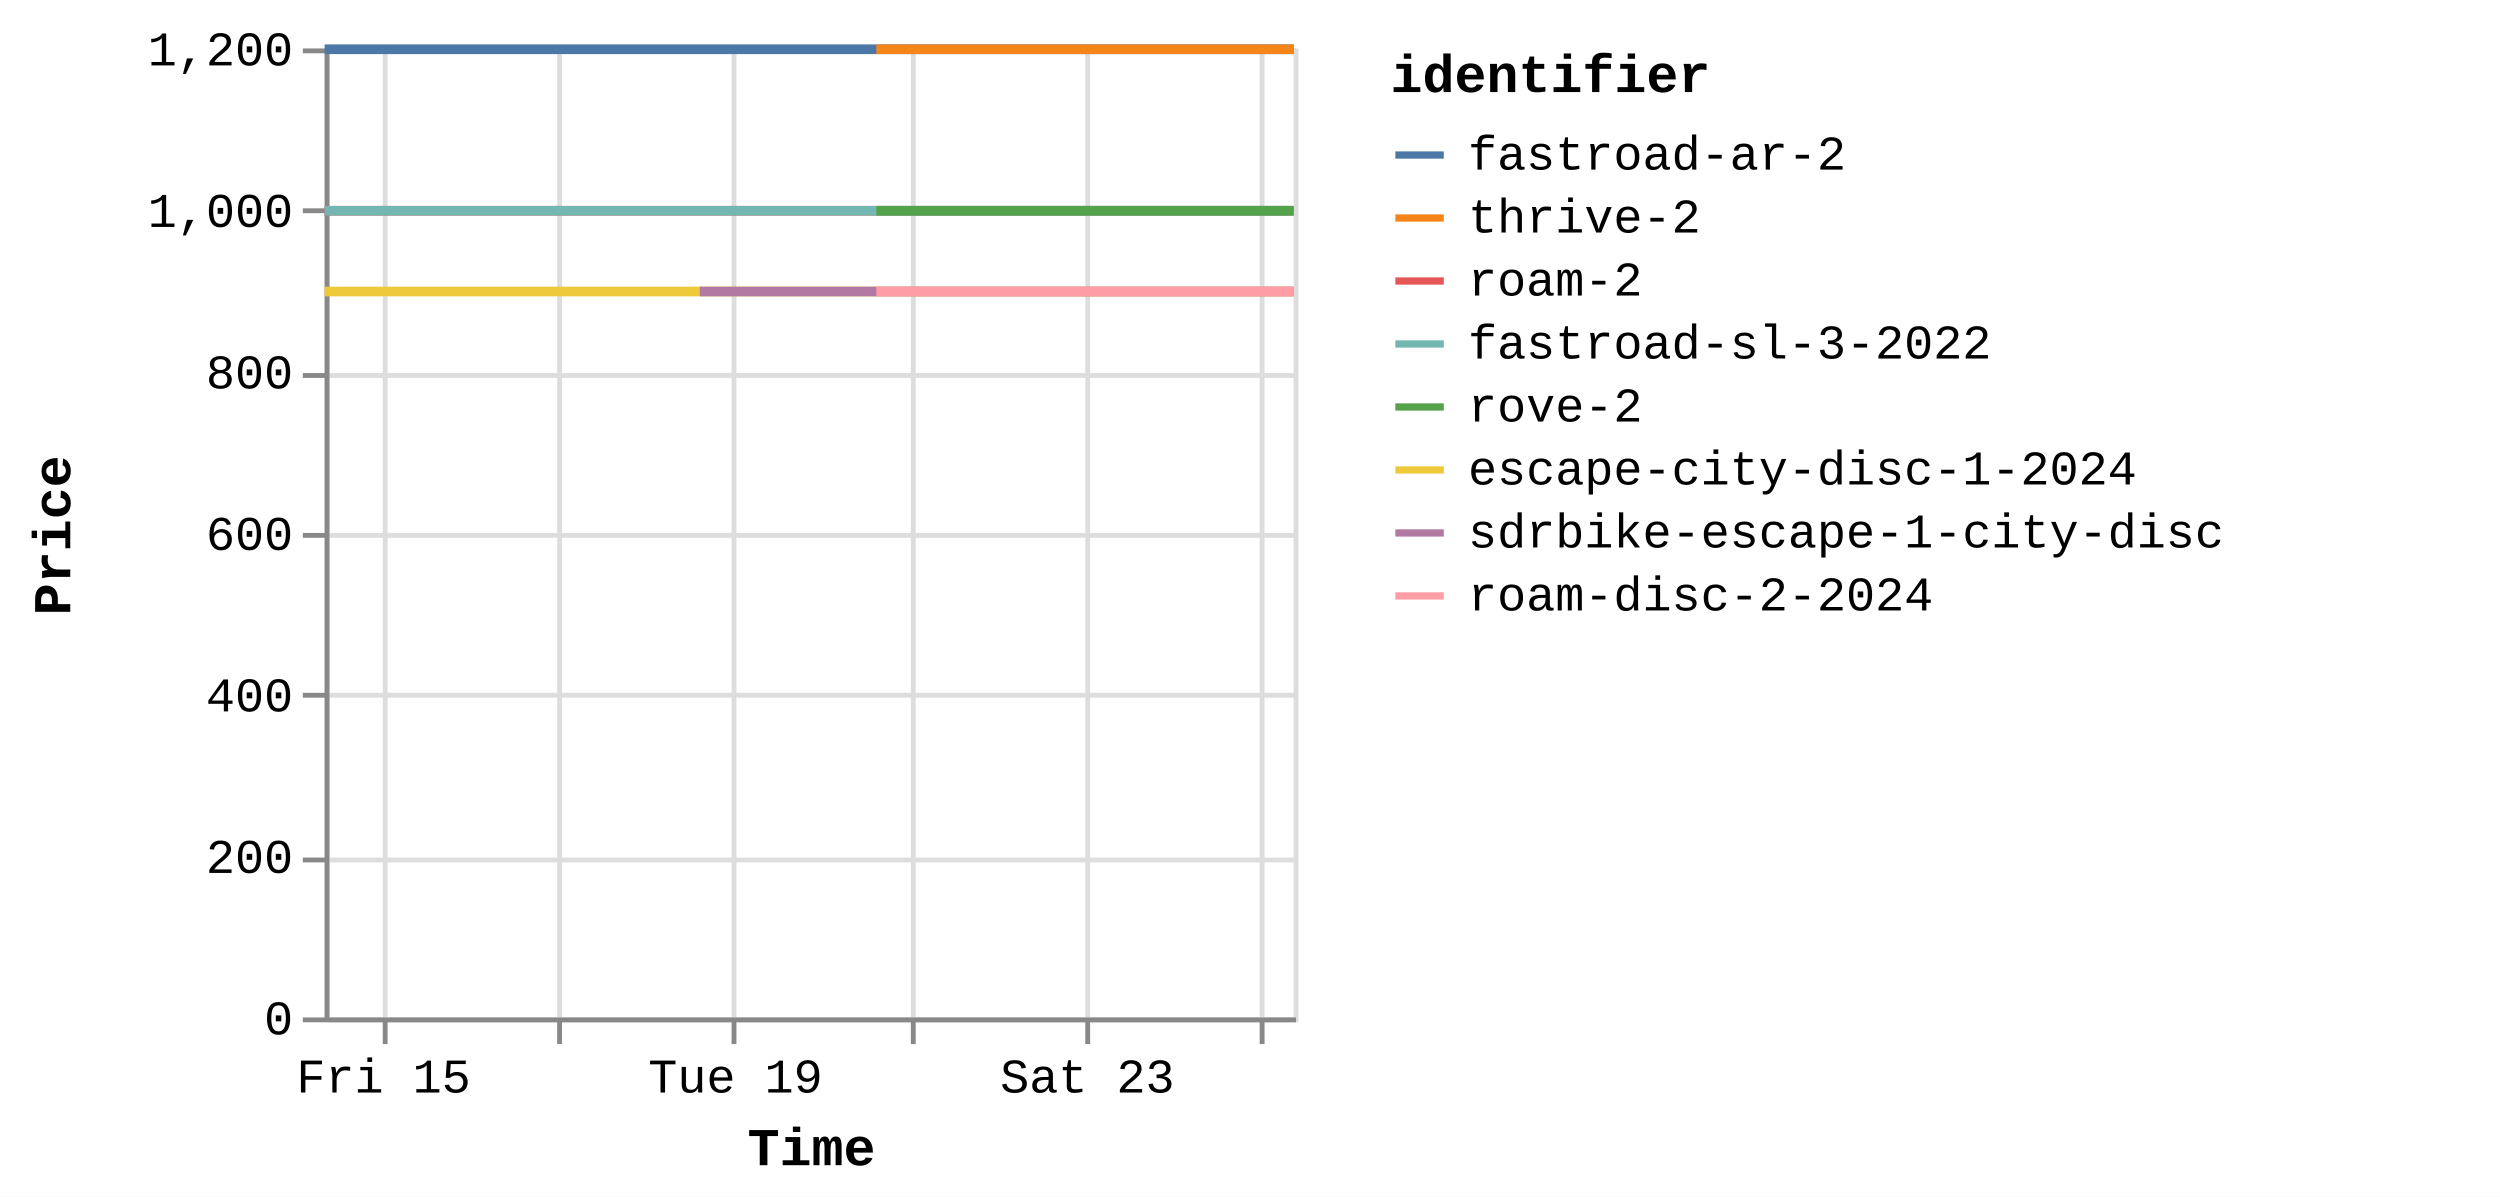
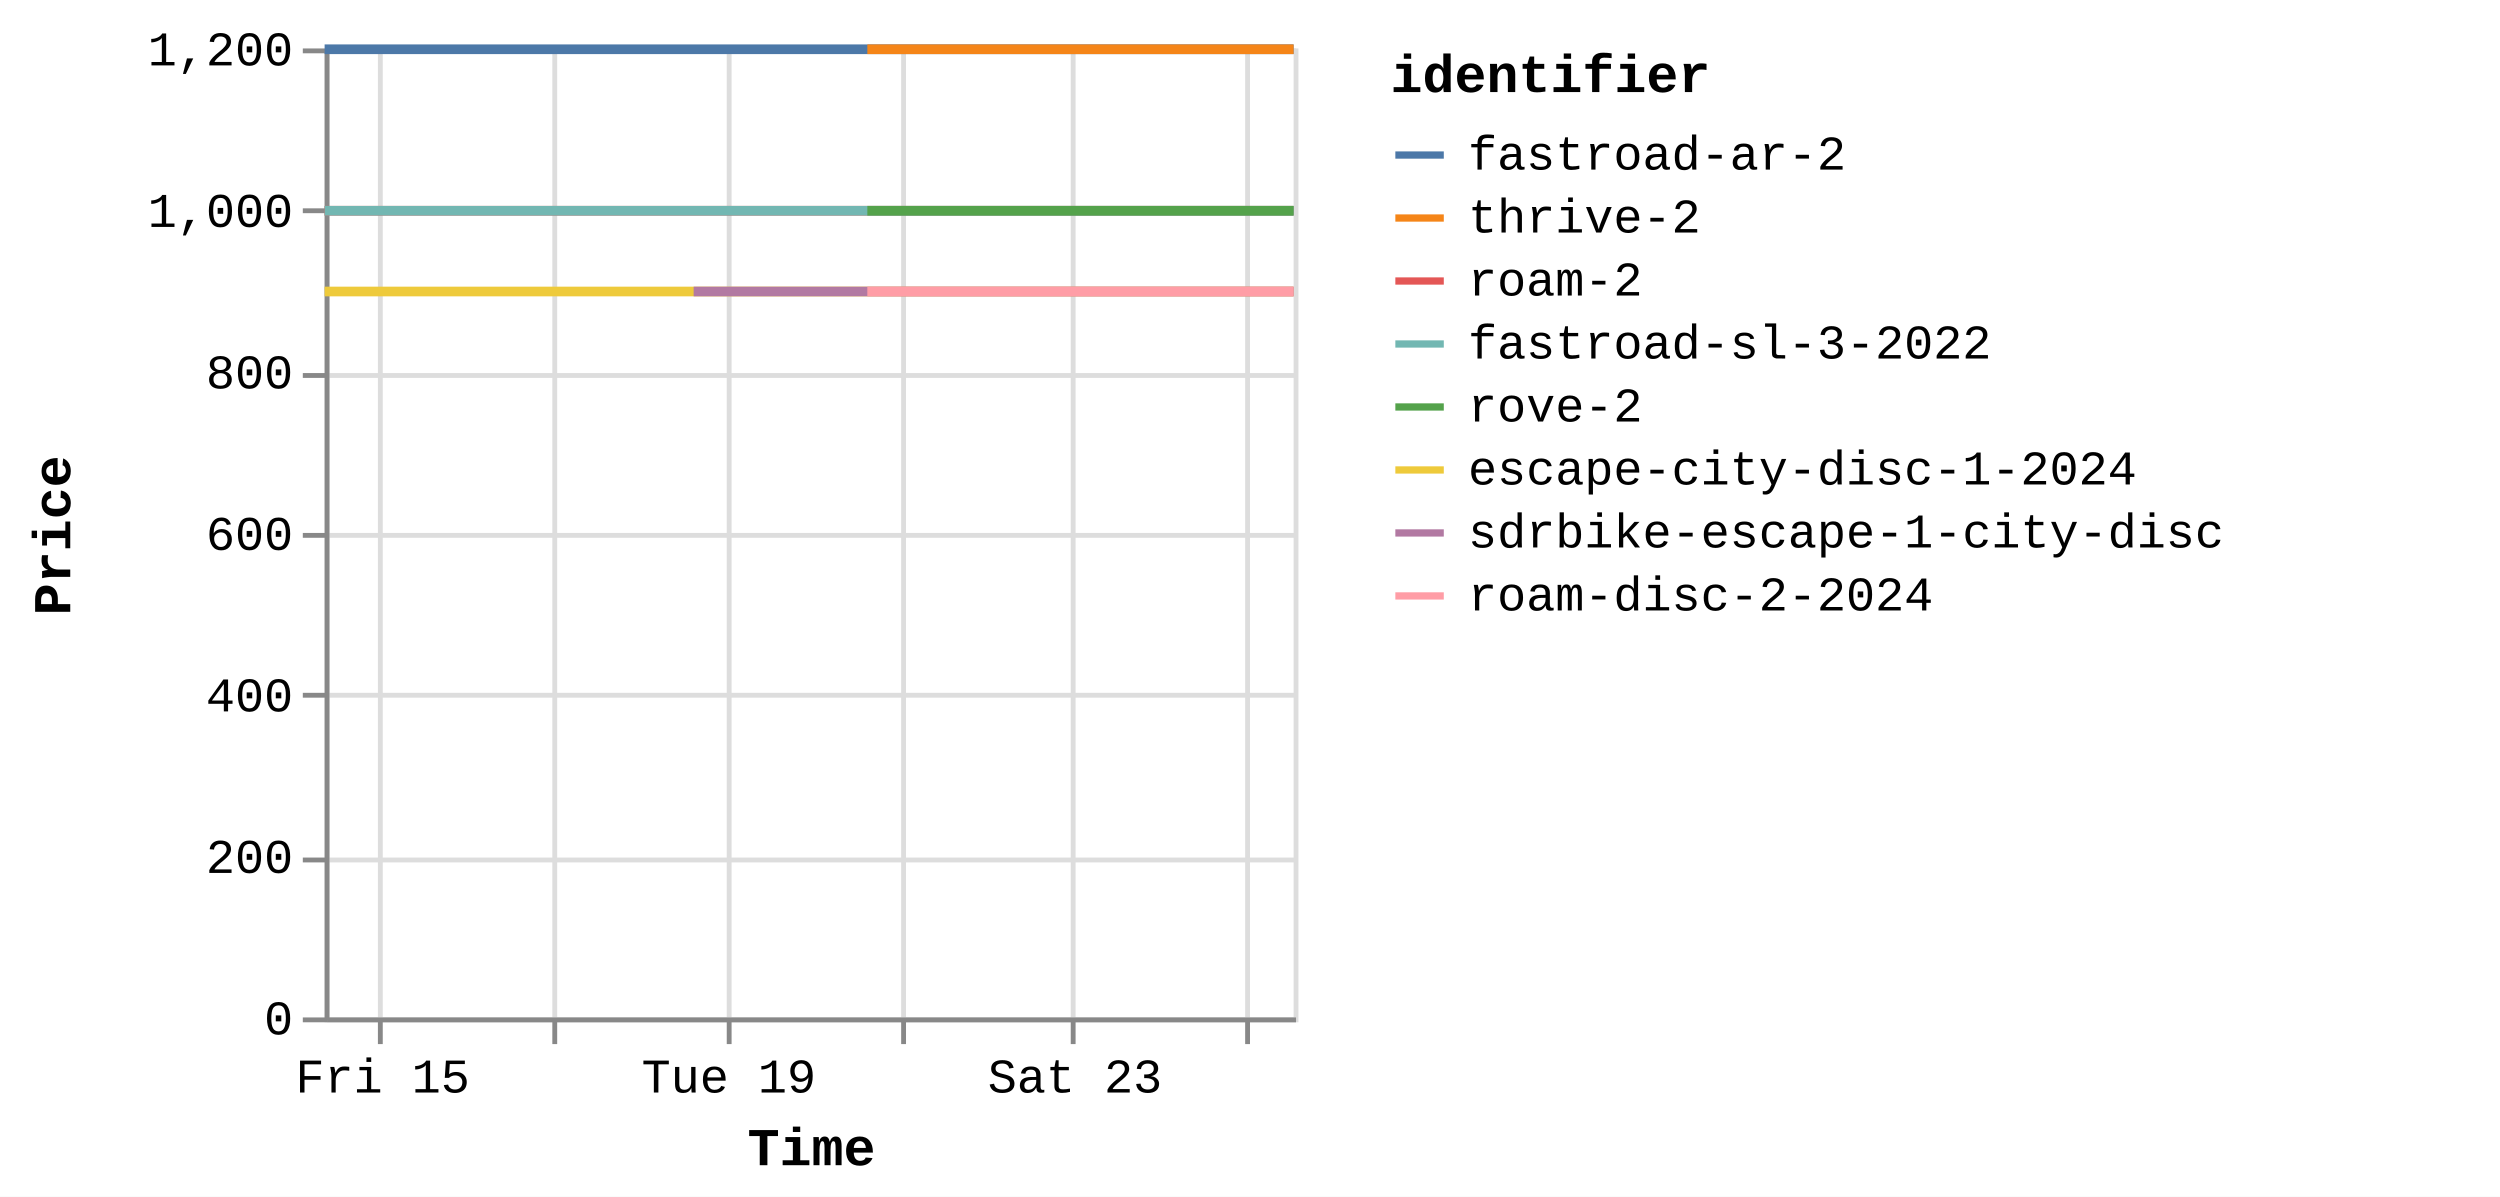
<svg xmlns="http://www.w3.org/2000/svg" version="1.1" class="marks" width="516" height="247" viewBox="0 0 516 247">
  <rect width="516" height="247" fill="white" />
  <g fill="none" stroke-miterlimit="10" transform="translate(67,10)">
    <g class="mark-group role-frame root" role="graphics-object" aria-roledescription="group mark container">
      <g transform="translate(0,0)">
        <path class="background" aria-hidden="true" d="M0.5,0.5h200v200h-200Z" stroke="#ddd" />
        <g>
          <g class="mark-group role-axis" aria-hidden="true">
            <g transform="translate(0.5,200.5)">
              <path class="background" aria-hidden="true" d="M0,0h0v0h0Z" pointer-events="none" />
              <g>
                <g class="mark-rule role-axis-grid" pointer-events="none">
-                   <line transform="translate(12,-200)" x2="0" y2="200" stroke="#ddd" stroke-width="1" opacity="1" />
-                   <line transform="translate(48,-200)" x2="0" y2="200" stroke="#ddd" stroke-width="1" opacity="1" />
-                   <line transform="translate(84,-200)" x2="0" y2="200" stroke="#ddd" stroke-width="1" opacity="1" />
-                   <line transform="translate(121,-200)" x2="0" y2="200" stroke="#ddd" stroke-width="1" opacity="1" />
-                   <line transform="translate(157,-200)" x2="0" y2="200" stroke="#ddd" stroke-width="1" opacity="1" />
-                   <line transform="translate(193,-200)" x2="0" y2="200" stroke="#ddd" stroke-width="1" opacity="1" />
+                   <line transform="translate(11,-200)" x2="0" y2="200" stroke="#ddd" stroke-width="1" opacity="1" />
+                   <line transform="translate(47,-200)" x2="0" y2="200" stroke="#ddd" stroke-width="1" opacity="1" />
+                   <line transform="translate(83,-200)" x2="0" y2="200" stroke="#ddd" stroke-width="1" opacity="1" />
+                   <line transform="translate(119,-200)" x2="0" y2="200" stroke="#ddd" stroke-width="1" opacity="1" />
+                   <line transform="translate(154,-200)" x2="0" y2="200" stroke="#ddd" stroke-width="1" opacity="1" />
+                   <line transform="translate(190,-200)" x2="0" y2="200" stroke="#ddd" stroke-width="1" opacity="1" />
                </g>
              </g>
              <path class="foreground" aria-hidden="true" d="" pointer-events="none" display="none" />
            </g>
          </g>
          <g class="mark-group role-axis" aria-hidden="true">
            <g transform="translate(0.5,0.5)">
              <path class="background" aria-hidden="true" d="M0,0h0v0h0Z" pointer-events="none" />
              <g>
                <g class="mark-rule role-axis-grid" pointer-events="none">
                  <line transform="translate(0,200)" x2="200" y2="0" stroke="#ddd" stroke-width="1" opacity="1" />
                  <line transform="translate(0,167)" x2="200" y2="0" stroke="#ddd" stroke-width="1" opacity="1" />
                  <line transform="translate(0,133)" x2="200" y2="0" stroke="#ddd" stroke-width="1" opacity="1" />
                  <line transform="translate(0,100)" x2="200" y2="0" stroke="#ddd" stroke-width="1" opacity="1" />
                  <line transform="translate(0,67)" x2="200" y2="0" stroke="#ddd" stroke-width="1" opacity="1" />
                  <line transform="translate(0,33)" x2="200" y2="0" stroke="#ddd" stroke-width="1" opacity="1" />
                  <line transform="translate(0,0)" x2="200" y2="0" stroke="#ddd" stroke-width="1" opacity="1" />
                </g>
              </g>
              <path class="foreground" aria-hidden="true" d="" pointer-events="none" display="none" />
            </g>
          </g>
-           <g class="mark-group role-axis" role="graphics-symbol" aria-roledescription="axis" aria-label="X-axis titled 'Time' for a time scale with values from Thursday, 14 August 2025, 8:34:48 AM to Monday, 25 August 2025, 8:55:04 AM">
+           <g class="mark-group role-axis" role="graphics-symbol" aria-roledescription="axis" aria-label="X-axis titled 'Time' for a time scale with values from Thursday, 14 August 2025, 8:34:48 AM to Monday, 25 August 2025, 1:17:48 PM">
            <g transform="translate(0.5,200.5)">
              <path class="background" aria-hidden="true" d="M0,0h0v0h0Z" pointer-events="none" />
              <g>
                <g class="mark-rule role-axis-tick" pointer-events="none">
-                   <line transform="translate(12,0)" x2="0" y2="5" stroke="#888" stroke-width="1" opacity="1" />
-                   <line transform="translate(48,0)" x2="0" y2="5" stroke="#888" stroke-width="1" opacity="1" />
-                   <line transform="translate(84,0)" x2="0" y2="5" stroke="#888" stroke-width="1" opacity="1" />
-                   <line transform="translate(121,0)" x2="0" y2="5" stroke="#888" stroke-width="1" opacity="1" />
-                   <line transform="translate(157,0)" x2="0" y2="5" stroke="#888" stroke-width="1" opacity="1" />
-                   <line transform="translate(193,0)" x2="0" y2="5" stroke="#888" stroke-width="1" opacity="1" />
+                   <line transform="translate(11,0)" x2="0" y2="5" stroke="#888" stroke-width="1" opacity="1" />
+                   <line transform="translate(47,0)" x2="0" y2="5" stroke="#888" stroke-width="1" opacity="1" />
+                   <line transform="translate(83,0)" x2="0" y2="5" stroke="#888" stroke-width="1" opacity="1" />
+                   <line transform="translate(119,0)" x2="0" y2="5" stroke="#888" stroke-width="1" opacity="1" />
+                   <line transform="translate(154,0)" x2="0" y2="5" stroke="#888" stroke-width="1" opacity="1" />
+                   <line transform="translate(190,0)" x2="0" y2="5" stroke="#888" stroke-width="1" opacity="1" />
                </g>
                <g class="mark-text role-axis-label" pointer-events="none">
-                   <text text-anchor="middle" transform="translate(11.66674,15)" font-family="Liberation Mono" font-size="10px" fill="#000" opacity="1">Fri 15</text>
-                   <text text-anchor="middle" transform="translate(47.98391,15)" font-family="Liberation Mono" font-size="10px" fill="#000" opacity="0">Aug 17</text>
-                   <text text-anchor="middle" transform="translate(84.30109,15)" font-family="Liberation Mono" font-size="10px" fill="#000" opacity="1">Tue 19</text>
-                   <text text-anchor="middle" transform="translate(120.6183,15)" font-family="Liberation Mono" font-size="10px" fill="#000" opacity="0">Thu 21</text>
-                   <text text-anchor="middle" transform="translate(156.9355,15)" font-family="Liberation Mono" font-size="10px" fill="#000" opacity="1">Sat 23</text>
-                   <text text-anchor="middle" transform="translate(193.2526,15)" font-family="Liberation Mono" font-size="10px" fill="#000" opacity="0">Mon 25</text>
+                   <text text-anchor="middle" transform="translate(11.47662,15)" font-family="Liberation Mono" font-size="10px" fill="#000" opacity="1">Fri 15</text>
+                   <text text-anchor="middle" transform="translate(47.202,15)" font-family="Liberation Mono" font-size="10px" fill="#000" opacity="0">Aug 17</text>
+                   <text text-anchor="middle" transform="translate(82.92737,15)" font-family="Liberation Mono" font-size="10px" fill="#000" opacity="1">Tue 19</text>
+                   <text text-anchor="middle" transform="translate(118.6527,15)" font-family="Liberation Mono" font-size="10px" fill="#000" opacity="0">Thu 21</text>
+                   <text text-anchor="middle" transform="translate(154.3781,15)" font-family="Liberation Mono" font-size="10px" fill="#000" opacity="1">Sat 23</text>
+                   <text text-anchor="middle" transform="translate(190.1035,15)" font-family="Liberation Mono" font-size="10px" fill="#000" opacity="0">Mon 25</text>
                </g>
                <g class="mark-rule role-axis-domain" pointer-events="none">
                  <line transform="translate(0,0)" x2="200" y2="0" stroke="#888" stroke-width="1" opacity="1" />
                </g>
                <g class="mark-text role-axis-title" pointer-events="none">
                  <text text-anchor="middle" transform="translate(100,30)" font-family="Liberation Mono" font-size="11px" font-weight="bold" fill="#000" opacity="1">Time</text>
                </g>
              </g>
              <path class="foreground" aria-hidden="true" d="" pointer-events="none" display="none" />
            </g>
          </g>
          <g class="mark-group role-axis" role="graphics-symbol" aria-roledescription="axis" aria-label="Y-axis titled 'Price' for a linear scale with values from 0 to 1,200">
            <g transform="translate(0.5,0.5)">
              <path class="background" aria-hidden="true" d="M0,0h0v0h0Z" pointer-events="none" />
              <g>
                <g class="mark-rule role-axis-tick" pointer-events="none">
                  <line transform="translate(0,200)" x2="-5" y2="0" stroke="#888" stroke-width="1" opacity="1" />
                  <line transform="translate(0,167)" x2="-5" y2="0" stroke="#888" stroke-width="1" opacity="1" />
                  <line transform="translate(0,133)" x2="-5" y2="0" stroke="#888" stroke-width="1" opacity="1" />
                  <line transform="translate(0,100)" x2="-5" y2="0" stroke="#888" stroke-width="1" opacity="1" />
                  <line transform="translate(0,67)" x2="-5" y2="0" stroke="#888" stroke-width="1" opacity="1" />
                  <line transform="translate(0,33)" x2="-5" y2="0" stroke="#888" stroke-width="1" opacity="1" />
                  <line transform="translate(0,0)" x2="-5" y2="0" stroke="#888" stroke-width="1" opacity="1" />
                </g>
                <g class="mark-text role-axis-label" pointer-events="none">
                  <text text-anchor="end" transform="translate(-7,203)" font-family="Liberation Mono" font-size="10px" fill="#000" opacity="1">0</text>
                  <text text-anchor="end" transform="translate(-7,169.6667)" font-family="Liberation Mono" font-size="10px" fill="#000" opacity="1">200</text>
                  <text text-anchor="end" transform="translate(-7,136.3333)" font-family="Liberation Mono" font-size="10px" fill="#000" opacity="1">400</text>
                  <text text-anchor="end" transform="translate(-7,103)" font-family="Liberation Mono" font-size="10px" fill="#000" opacity="1">600</text>
                  <text text-anchor="end" transform="translate(-7,69.66667)" font-family="Liberation Mono" font-size="10px" fill="#000" opacity="1">800</text>
                  <text text-anchor="end" transform="translate(-7,36.33333)" font-family="Liberation Mono" font-size="10px" fill="#000" opacity="1">1,000</text>
                  <text text-anchor="end" transform="translate(-7,3)" font-family="Liberation Mono" font-size="10px" fill="#000" opacity="1">1,200</text>
                </g>
                <g class="mark-rule role-axis-domain" pointer-events="none">
                  <line transform="translate(0,200)" x2="0" y2="-200" stroke="#888" stroke-width="1" opacity="1" />
                </g>
                <g class="mark-text role-axis-title" pointer-events="none">
                  <text text-anchor="middle" transform="translate(-51,100) rotate(-90) translate(0,-2)" font-family="Liberation Mono" font-size="11px" font-weight="bold" fill="#000" opacity="1">Price</text>
                </g>
              </g>
              <path class="foreground" aria-hidden="true" d="" pointer-events="none" display="none" />
            </g>
          </g>
          <g class="mark-group role-scope pathgroup" role="graphics-object" aria-roledescription="group mark container">
            <g transform="translate(0,0)">
              <path class="background" aria-hidden="true" d="M0,0h200v200h-200Z" />
              <g>
                <g class="mark-line role-mark marks" role="graphics-object" aria-roledescription="line mark container">
-                   <path aria-label="Time: Aug 14, 2025; Price: 899; identifier: escape-city-disc-1-2024" role="graphics-symbol" aria-roledescription="line mark" d="M0,50.167L0.151,50.167L0.27,50.167L3.618,50.167L6.279,50.167L9.264,50.167L15.388,50.167L18.395,50.167L21.716,50.167L24.44,50.167L27.41,50.167L33.488,50.167L36.531,50.167L39.754,50.167L42.564,50.167L45.541,50.167L51.716,50.167L54.683,50.167L57.922,50.167L60.735,50.167L63.723,50.167L69.926,50.167L72.908,50.167L76.254,50.167L77.428,50.167L78.952,50.167L81.864,50.167L87.947,50.167L91.021,50.167L94.246,50.167L97.063,50.167L100.016,50.167L106.112,50.167L109.156,50.167L112.513,50.167L113.871,50.167L115.215,50.167L118.195,50.167L124.26,50.167L127.328,50.167L130.568,50.167L133.386,50.167L136.345,50.167L142.423,50.167L145.482,50.167L148.719,50.167L151.525,50.167L154.493,50.167L160.568,50.167L163.612,50.167L166.822,50.167L169.636,50.167L172.634,50.167L178.749,50.167L181.758,50.167L184.99,50.167L187.817,50.167L190.798,50.167L196.933,50.167L199.997,50.167" stroke="#eeca3b" stroke-width="2" />
-                 </g>
-               </g>
-               <path class="foreground" aria-hidden="true" d="" display="none" />
-             </g>
-             <g transform="translate(0,0)">
-               <path class="background" aria-hidden="true" d="M0,0h200v200h-200Z" />
-               <g>
-                 <g class="mark-line role-mark marks" role="graphics-object" aria-roledescription="line mark container">
-                   <path aria-label="Time: Aug 14, 2025; Price: 999; identifier: roam-2" role="graphics-symbol" aria-roledescription="line mark" d="M0,33.5L0.151,33.5L0.27,33.5L3.618,33.5L6.279,33.5L9.264,33.5L15.389,33.5L18.396,33.5L21.717,33.5L24.44,33.5L27.411,33.5L33.489,33.5L36.531,33.5L39.755,33.5L42.564,33.5L45.57,33.5L51.717,33.5L54.684,33.5L57.922,33.5L60.735,33.5L63.723,33.5L69.927,33.5L72.909,33.5L76.254,33.5L77.428,33.5L78.953,33.5L81.864,33.5L87.948,33.5L91.021,33.5L94.246,33.5L97.063,33.5L100.016,33.5L106.113,33.5L109.156,33.5L112.513,33.5L113.872,33.5L115.216,33.5L118.196,33.5L124.26,33.5L127.329,33.5L130.569,33.5L133.386,33.5L136.346,33.5L142.424,33.5L145.483,33.5L148.721,33.5L151.526,33.5L154.494,33.5L160.569,33.5L163.613,33.5L166.823,33.5L169.637,33.5L172.635,33.5L178.75,33.5L181.759,33.5L184.991,33.5L187.818,33.5L190.799,33.5L196.934,33.5L199.998,33.5" stroke="#e45756" stroke-width="2" />
-                 </g>
-               </g>
-               <path class="foreground" aria-hidden="true" d="" display="none" />
-             </g>
-             <g transform="translate(0,0)">
-               <path class="background" aria-hidden="true" d="M0,0h200v200h-200Z" />
-               <g>
-                 <g class="mark-line role-mark marks" role="graphics-object" aria-roledescription="line mark container">
-                   <path aria-label="Time: Aug 14, 2025; Price: 999; identifier: fastroad-sl-3-2022" role="graphics-symbol" aria-roledescription="line mark" d="M0.001,33.5L0.152,33.5L0.271,33.5L3.619,33.5L6.28,33.5L9.264,33.5L15.389,33.5L18.396,33.5L21.717,33.5L24.441,33.5L27.411,33.5L33.489,33.5L36.532,33.5L39.755,33.5L42.564,33.5L45.57,33.5L51.717,33.5L54.684,33.5L57.922,33.5L60.736,33.5L63.724,33.5L69.927,33.5L72.909,33.5L76.254,33.5L77.428,33.5L78.953,33.5L81.865,33.5L87.948,33.5L91.022,33.5L94.247,33.5L97.064,33.5L100.017,33.5L106.113,33.5L109.157,33.5L112.514,33.5L113.872,33.5L115.216,33.5L118.197,33.5L124.261,33.5L127.33,33.5L130.57,33.5L133.387,33.5L136.346,33.5L142.424,33.5L145.483,33.5L148.721,33.5L151.527,33.5L154.495,33.5L160.569,33.5L163.613,33.5L166.823,33.5L169.637,33.5L172.635,33.5L178.75,33.5L181.759,33.5L184.991,33.5L187.818,33.5L190.799,33.5L196.934,33.5L199.998,33.5" stroke="#72b7b2" stroke-width="2" />
-                 </g>
-               </g>
-               <path class="foreground" aria-hidden="true" d="" display="none" />
-             </g>
-             <g transform="translate(0,0)">
-               <path class="background" aria-hidden="true" d="M0,0h200v200h-200Z" />
-               <g>
-                 <g class="mark-line role-mark marks" role="graphics-object" aria-roledescription="line mark container">
-                   <path aria-label="Time: Aug 14, 2025; Price: 1199; identifier: fastroad-ar-2" role="graphics-symbol" aria-roledescription="line mark" d="M0.001,0.167L0.152,0.167L0.271,0.167L3.619,0.167L6.28,0.167L9.265,0.167L15.39,0.167L18.397,0.167L21.717,0.167L24.441,0.167L27.412,0.167L33.49,0.167L36.532,0.167L39.756,0.167L42.565,0.167L45.585,0.167L51.718,0.167L54.685,0.167L57.923,0.167L60.736,0.167L63.724,0.167L69.928,0.167L72.91,0.167L76.255,0.167L77.429,0.167L78.953,0.167L81.865,0.167L87.949,0.167L91.022,0.167L94.247,0.167L97.064,0.167L100.017,0.167L106.113,0.167L109.157,0.167L112.514,0.167L113.872,0.167L115.217,0.167L118.198,0.167L124.261,0.167L127.33,0.167L130.57,0.167L133.387,0.167L136.346,0.167L142.425,0.167L145.484,0.167L148.721,0.167L151.527,0.167L154.495,0.167L160.57,0.167L163.614,0.167L166.823,0.167L169.638,0.167L172.635,0.167L178.751,0.167L181.76,0.167L184.992,0.167L187.819,0.167L190.8,0.167L196.935,0.167L199.999,0.167" stroke="#4c78a8" stroke-width="2" />
-                 </g>
-               </g>
-               <path class="foreground" aria-hidden="true" d="" display="none" />
-             </g>
-             <g transform="translate(0,0)">
-               <path class="background" aria-hidden="true" d="M0,0h200v200h-200Z" />
-               <g>
-                 <g class="mark-line role-mark marks" role="graphics-object" aria-roledescription="line mark container">
-                   <path aria-label="Time: Aug 18, 2025; Price: 899; identifier: sdrbike-escape-1-city-disc" role="graphics-symbol" aria-roledescription="line mark" d="M77.43,50.167L78.954,50.167L81.866,50.167L87.949,50.167L91.022,50.167L94.248,50.167L97.065,50.167L100.018,50.167L106.114,50.167L109.158,50.167L112.515,50.167L113.873,50.167L115.218,50.167L118.198,50.167L124.261,50.167L127.33,50.167L130.571,50.167L133.388,50.167L136.347,50.167L142.425,50.167L145.484,50.167L148.722,50.167L151.527,50.167L154.496,50.167L160.571,50.167L163.614,50.167L166.824,50.167L169.638,50.167L172.636,50.167L178.751,50.167L181.761,50.167L184.993,50.167L187.819,50.167L190.8,50.167L196.935,50.167L199.999,50.167" stroke="#b279a2" stroke-width="2" />
-                 </g>
-               </g>
-               <path class="foreground" aria-hidden="true" d="" display="none" />
-             </g>
-             <g transform="translate(0,0)">
-               <path class="background" aria-hidden="true" d="M0,0h200v200h-200Z" />
-               <g>
-                 <g class="mark-line role-mark marks" role="graphics-object" aria-roledescription="line mark container">
-                   <path aria-label="Time: Aug 20, 2025; Price: 899; identifier: roam-disc-2-2024" role="graphics-symbol" aria-roledescription="line mark" d="M113.871,50.167L115.215,50.167L118.196,50.167L124.26,50.167L127.329,50.167L130.569,50.167L133.386,50.167L136.345,50.167L142.423,50.167L145.482,50.167L148.72,50.167L151.526,50.167L154.494,50.167L160.569,50.167L163.612,50.167L166.822,50.167L169.637,50.167L172.634,50.167L178.749,50.167L181.758,50.167L184.99,50.167L187.818,50.167L190.799,50.167L196.933,50.167L199.998,50.167" stroke="#ff9da6" stroke-width="2" />
-                 </g>
-               </g>
-               <path class="foreground" aria-hidden="true" d="" display="none" />
-             </g>
-             <g transform="translate(0,0)">
-               <path class="background" aria-hidden="true" d="M0,0h200v200h-200Z" />
-               <g>
-                 <g class="mark-line role-mark marks" role="graphics-object" aria-roledescription="line mark container">
-                   <path aria-label="Time: Aug 20, 2025; Price: 1199; identifier: thrive-2" role="graphics-symbol" aria-roledescription="line mark" d="M113.874,0.167L115.218,0.167L118.199,0.167L124.262,0.167L127.331,0.167L130.571,0.167L133.388,0.167L136.347,0.167L142.426,0.167L145.485,0.167L148.723,0.167L151.528,0.167L154.496,0.167L160.571,0.167L163.615,0.167L166.824,0.167L169.639,0.167L172.636,0.167L178.752,0.167L181.761,0.167L184.994,0.167L187.82,0.167L190.8,0.167L196.936,0.167L200,0.167" stroke="#f58518" stroke-width="2" />
-                 </g>
-               </g>
-               <path class="foreground" aria-hidden="true" d="" display="none" />
-             </g>
-             <g transform="translate(0,0)">
-               <path class="background" aria-hidden="true" d="M0,0h200v200h-200Z" />
-               <g>
-                 <g class="mark-line role-mark marks" role="graphics-object" aria-roledescription="line mark container">
-                   <path aria-label="Time: Aug 20, 2025; Price: 999; identifier: rove-2" role="graphics-symbol" aria-roledescription="line mark" d="M113.874,33.5L115.218,33.5L118.199,33.5L124.262,33.5L127.332,33.5L130.572,33.5L133.388,33.5L136.348,33.5L142.426,33.5L145.485,33.5L148.723,33.5L151.528,33.5L154.496,33.5L160.572,33.5L163.615,33.5L166.825,33.5L169.639,33.5L172.637,33.5L178.752,33.5L181.762,33.5L184.994,33.5L187.82,33.5L190.801,33.5L196.936,33.5L200,33.5" stroke="#54a24b" stroke-width="2" />
+                   <path aria-label="Time: Aug 14, 2025; Price: 899; identifier: escape-city-disc-1-2024" role="graphics-symbol" aria-roledescription="line mark" d="M0,50.167L0.148,50.167L0.265,50.167L3.559,50.167L6.176,50.167L9.113,50.167L15.137,50.167L18.096,50.167L21.362,50.167L24.042,50.167L26.964,50.167L32.943,50.167L35.936,50.167L39.107,50.167L41.87,50.167L44.799,50.167L50.874,50.167L53.792,50.167L56.978,50.167L59.745,50.167L62.685,50.167L68.787,50.167L71.72,50.167L75.011,50.167L76.166,50.167L77.666,50.167L80.53,50.167L86.514,50.167L89.538,50.167L92.71,50.167L95.481,50.167L98.386,50.167L104.383,50.167L107.377,50.167L110.68,50.167L112.015,50.167L113.337,50.167L116.269,50.167L122.235,50.167L125.254,50.167L128.441,50.167L131.212,50.167L134.123,50.167L140.102,50.167L143.111,50.167L146.296,50.167L149.056,50.167L151.976,50.167L157.951,50.167L160.946,50.167L164.103,50.167L166.872,50.167L169.821,50.167L175.836,50.167L178.796,50.167L181.975,50.167L184.757,50.167L187.689,50.167L193.724,50.167L196.738,50.167L199.997,50.167" stroke="#eeca3b" stroke-width="2" />
+                 </g>
+               </g>
+               <path class="foreground" aria-hidden="true" d="" display="none" />
+             </g>
+             <g transform="translate(0,0)">
+               <path class="background" aria-hidden="true" d="M0,0h200v200h-200Z" />
+               <g>
+                 <g class="mark-line role-mark marks" role="graphics-object" aria-roledescription="line mark container">
+                   <path aria-label="Time: Aug 14, 2025; Price: 999; identifier: roam-2" role="graphics-symbol" aria-roledescription="line mark" d="M0,33.5L0.149,33.5L0.266,33.5L3.559,33.5L6.177,33.5L9.113,33.5L15.138,33.5L18.096,33.5L21.363,33.5L24.042,33.5L26.964,33.5L32.943,33.5L35.936,33.5L39.107,33.5L41.87,33.5L44.827,33.5L50.874,33.5L53.793,33.5L56.978,33.5L59.746,33.5L62.685,33.5L68.787,33.5L71.721,33.5L75.011,33.5L76.166,33.5L77.666,33.5L80.53,33.5L86.515,33.5L89.538,33.5L92.711,33.5L95.482,33.5L98.387,33.5L104.383,33.5L107.378,33.5L110.68,33.5L112.016,33.5L113.338,33.5L116.27,33.5L122.235,33.5L125.254,33.5L128.442,33.5L131.213,33.5L134.124,33.5L140.103,33.5L143.112,33.5L146.297,33.5L149.057,33.5L151.977,33.5L157.952,33.5L160.946,33.5L164.104,33.5L166.873,33.5L169.821,33.5L175.837,33.5L178.797,33.5L181.976,33.5L184.758,33.5L187.69,33.5L193.725,33.5L196.739,33.5L199.998,33.5" stroke="#e45756" stroke-width="2" />
+                 </g>
+               </g>
+               <path class="foreground" aria-hidden="true" d="" display="none" />
+             </g>
+             <g transform="translate(0,0)">
+               <path class="background" aria-hidden="true" d="M0,0h200v200h-200Z" />
+               <g>
+                 <g class="mark-line role-mark marks" role="graphics-object" aria-roledescription="line mark container">
+                   <path aria-label="Time: Aug 14, 2025; Price: 999; identifier: fastroad-sl-3-2022" role="graphics-symbol" aria-roledescription="line mark" d="M0.001,33.5L0.149,33.5L0.266,33.5L3.56,33.5L6.177,33.5L9.113,33.5L15.138,33.5L18.097,33.5L21.363,33.5L24.043,33.5L26.965,33.5L32.943,33.5L35.937,33.5L39.107,33.5L41.871,33.5L44.828,33.5L50.874,33.5L53.793,33.5L56.979,33.5L59.746,33.5L62.686,33.5L68.788,33.5L71.721,33.5L75.012,33.5L76.167,33.5L77.667,33.5L80.531,33.5L86.515,33.5L89.538,33.5L92.711,33.5L95.482,33.5L98.387,33.5L104.384,33.5L107.378,33.5L110.68,33.5L112.016,33.5L113.339,33.5L116.271,33.5L122.236,33.5L125.255,33.5L128.442,33.5L131.213,33.5L134.124,33.5L140.103,33.5L143.112,33.5L146.297,33.5L149.057,33.5L151.977,33.5L157.953,33.5L160.947,33.5L164.104,33.5L166.873,33.5L169.822,33.5L175.837,33.5L178.797,33.5L181.977,33.5L184.758,33.5L187.69,33.5L193.725,33.5L196.739,33.5L199.998,33.5" stroke="#72b7b2" stroke-width="2" />
+                 </g>
+               </g>
+               <path class="foreground" aria-hidden="true" d="" display="none" />
+             </g>
+             <g transform="translate(0,0)">
+               <path class="background" aria-hidden="true" d="M0,0h200v200h-200Z" />
+               <g>
+                 <g class="mark-line role-mark marks" role="graphics-object" aria-roledescription="line mark container">
+                   <path aria-label="Time: Aug 14, 2025; Price: 1199; identifier: fastroad-ar-2" role="graphics-symbol" aria-roledescription="line mark" d="M0.001,0.167L0.149,0.167L0.267,0.167L3.56,0.167L6.178,0.167L9.114,0.167L15.139,0.167L18.097,0.167L21.364,0.167L24.043,0.167L26.965,0.167L32.944,0.167L35.937,0.167L39.108,0.167L41.871,0.167L44.842,0.167L50.875,0.167L53.793,0.167L56.979,0.167L59.747,0.167L62.686,0.167L68.788,0.167L71.722,0.167L75.012,0.167L76.167,0.167L77.667,0.167L80.531,0.167L86.516,0.167L89.539,0.167L92.712,0.167L95.483,0.167L98.388,0.167L104.384,0.167L107.378,0.167L110.681,0.167L112.017,0.167L113.339,0.167L116.272,0.167L122.236,0.167L125.255,0.167L128.442,0.167L131.213,0.167L134.124,0.167L140.104,0.167L143.113,0.167L146.298,0.167L149.058,0.167L151.977,0.167L157.953,0.167L160.947,0.167L164.105,0.167L166.873,0.167L169.822,0.167L175.838,0.167L178.798,0.167L181.977,0.167L184.758,0.167L187.69,0.167L193.725,0.167L196.74,0.167L199.999,0.167" stroke="#4c78a8" stroke-width="2" />
+                 </g>
+               </g>
+               <path class="foreground" aria-hidden="true" d="" display="none" />
+             </g>
+             <g transform="translate(0,0)">
+               <path class="background" aria-hidden="true" d="M0,0h200v200h-200Z" />
+               <g>
+                 <g class="mark-line role-mark marks" role="graphics-object" aria-roledescription="line mark container">
+                   <path aria-label="Time: Aug 18, 2025; Price: 899; identifier: sdrbike-escape-1-city-disc" role="graphics-symbol" aria-roledescription="line mark" d="M76.168,50.167L77.667,50.167L80.532,50.167L86.516,50.167L89.539,50.167L92.712,50.167L95.483,50.167L98.388,50.167L104.385,50.167L107.379,50.167L110.681,50.167L112.018,50.167L113.34,50.167L116.272,50.167L122.237,50.167L125.256,50.167L128.443,50.167L131.214,50.167L134.125,50.167L140.104,50.167L143.113,50.167L146.298,50.167L149.058,50.167L151.978,50.167L157.954,50.167L160.948,50.167L164.106,50.167L166.874,50.167L169.823,50.167L175.838,50.167L178.799,50.167L181.979,50.167L184.759,50.167L187.691,50.167L193.726,50.167L196.74,50.167L199.999,50.167" stroke="#b279a2" stroke-width="2" />
+                 </g>
+               </g>
+               <path class="foreground" aria-hidden="true" d="" display="none" />
+             </g>
+             <g transform="translate(0,0)">
+               <path class="background" aria-hidden="true" d="M0,0h200v200h-200Z" />
+               <g>
+                 <g class="mark-line role-mark marks" role="graphics-object" aria-roledescription="line mark container">
+                   <path aria-label="Time: Aug 20, 2025; Price: 899; identifier: roam-disc-2-2024" role="graphics-symbol" aria-roledescription="line mark" d="M112.016,50.167L113.338,50.167L116.27,50.167L122.235,50.167L125.254,50.167L128.441,50.167L131.212,50.167L134.123,50.167L140.103,50.167L143.112,50.167L146.297,50.167L149.057,50.167L151.976,50.167L157.952,50.167L160.946,50.167L164.104,50.167L166.872,50.167L169.821,50.167L175.836,50.167L178.797,50.167L181.976,50.167L184.757,50.167L187.689,50.167L193.724,50.167L196.739,50.167L199.997,50.167" stroke="#ff9da6" stroke-width="2" />
+                 </g>
+               </g>
+               <path class="foreground" aria-hidden="true" d="" display="none" />
+             </g>
+             <g transform="translate(0,0)">
+               <path class="background" aria-hidden="true" d="M0,0h200v200h-200Z" />
+               <g>
+                 <g class="mark-line role-mark marks" role="graphics-object" aria-roledescription="line mark container">
+                   <path aria-label="Time: Aug 20, 2025; Price: 1199; identifier: thrive-2" role="graphics-symbol" aria-roledescription="line mark" d="M112.018,0.167L113.341,0.167L116.273,0.167L122.237,0.167L125.256,0.167L128.444,0.167L131.214,0.167L134.126,0.167L140.105,0.167L143.114,0.167L146.299,0.167L149.059,0.167L151.978,0.167L157.955,0.167L160.949,0.167L164.106,0.167L166.874,0.167L169.823,0.167L175.839,0.167L178.799,0.167L181.979,0.167L184.759,0.167L187.691,0.167L193.726,0.167L196.741,0.167L200,0.167" stroke="#f58518" stroke-width="2" />
+                 </g>
+               </g>
+               <path class="foreground" aria-hidden="true" d="" display="none" />
+             </g>
+             <g transform="translate(0,0)">
+               <path class="background" aria-hidden="true" d="M0,0h200v200h-200Z" />
+               <g>
+                 <g class="mark-line role-mark marks" role="graphics-object" aria-roledescription="line mark container">
+                   <path aria-label="Time: Aug 20, 2025; Price: 999; identifier: rove-2" role="graphics-symbol" aria-roledescription="line mark" d="M112.019,33.5L113.341,33.5L116.273,33.5L122.237,33.5L125.257,33.5L128.444,33.5L131.215,33.5L134.126,33.5L140.105,33.5L143.114,33.5L146.299,33.5L149.059,33.5L151.979,33.5L157.955,33.5L160.949,33.5L164.106,33.5L166.875,33.5L169.823,33.5L175.839,33.5L178.8,33.5L181.98,33.5L184.759,33.5L187.692,33.5L193.727,33.5L196.741,33.5L200,33.5" stroke="#54a24b" stroke-width="2" />
                </g>
              </g>
              <path class="foreground" aria-hidden="true" d="" display="none" />
            </g>
          </g>
          <g class="mark-group role-legend" role="graphics-symbol" aria-roledescription="legend" aria-label="Symbol legend titled 'identifier' for stroke color with 8 values: fastroad-ar-2, thrive-2, roam-2, fastroad-sl-3-2022, rove-2, ending with roam-disc-2-2024">
            <g transform="translate(220,0)">
              <path class="background" aria-hidden="true" d="M0,0h224v118h-224Z" pointer-events="none" />
              <g>
                <g class="mark-group role-legend-entry">
                  <g transform="translate(0,16)">
                    <path class="background" aria-hidden="true" d="M0,0h0v0h0Z" pointer-events="none" />
                    <g>
                      <g class="mark-group role-scope" role="graphics-object" aria-roledescription="group mark container">
                        <g transform="translate(0,0)">
                          <path class="background" aria-hidden="true" d="M0,0h224v11h-224Z" pointer-events="none" opacity="1" />
                          <g>
                            <g class="mark-symbol role-legend-symbol" pointer-events="none">
                              <path transform="translate(6,6)" d="M-5,0L5,0" stroke="#4c78a8" stroke-width="1.5" opacity="1" />
                            </g>
                            <g class="mark-text role-legend-label" pointer-events="none">
                              <text text-anchor="start" transform="translate(16,9)" font-family="Liberation Mono" font-size="10px" fill="#000" opacity="1">fastroad-ar-2</text>
                            </g>
                          </g>
                          <path class="foreground" aria-hidden="true" d="" pointer-events="none" display="none" />
                        </g>
                        <g transform="translate(0,13)">
                          <path class="background" aria-hidden="true" d="M0,0h224v11h-224Z" pointer-events="none" opacity="1" />
                          <g>
                            <g class="mark-symbol role-legend-symbol" pointer-events="none">
                              <path transform="translate(6,6)" d="M-5,0L5,0" stroke="#f58518" stroke-width="1.5" opacity="1" />
                            </g>
                            <g class="mark-text role-legend-label" pointer-events="none">
                              <text text-anchor="start" transform="translate(16,9)" font-family="Liberation Mono" font-size="10px" fill="#000" opacity="1">thrive-2</text>
                            </g>
                          </g>
                          <path class="foreground" aria-hidden="true" d="" pointer-events="none" display="none" />
                        </g>
                        <g transform="translate(0,26)">
                          <path class="background" aria-hidden="true" d="M0,0h224v11h-224Z" pointer-events="none" opacity="1" />
                          <g>
                            <g class="mark-symbol role-legend-symbol" pointer-events="none">
                              <path transform="translate(6,6)" d="M-5,0L5,0" stroke="#e45756" stroke-width="1.5" opacity="1" />
                            </g>
                            <g class="mark-text role-legend-label" pointer-events="none">
                              <text text-anchor="start" transform="translate(16,9)" font-family="Liberation Mono" font-size="10px" fill="#000" opacity="1">roam-2</text>
                            </g>
                          </g>
                          <path class="foreground" aria-hidden="true" d="" pointer-events="none" display="none" />
                        </g>
                        <g transform="translate(0,39)">
                          <path class="background" aria-hidden="true" d="M0,0h224v11h-224Z" pointer-events="none" opacity="1" />
                          <g>
                            <g class="mark-symbol role-legend-symbol" pointer-events="none">
                              <path transform="translate(6,6)" d="M-5,0L5,0" stroke="#72b7b2" stroke-width="1.5" opacity="1" />
                            </g>
                            <g class="mark-text role-legend-label" pointer-events="none">
                              <text text-anchor="start" transform="translate(16,9)" font-family="Liberation Mono" font-size="10px" fill="#000" opacity="1">fastroad-sl-3-2022</text>
                            </g>
                          </g>
                          <path class="foreground" aria-hidden="true" d="" pointer-events="none" display="none" />
                        </g>
                        <g transform="translate(0,52)">
                          <path class="background" aria-hidden="true" d="M0,0h224v11h-224Z" pointer-events="none" opacity="1" />
                          <g>
                            <g class="mark-symbol role-legend-symbol" pointer-events="none">
                              <path transform="translate(6,6)" d="M-5,0L5,0" stroke="#54a24b" stroke-width="1.5" opacity="1" />
                            </g>
                            <g class="mark-text role-legend-label" pointer-events="none">
                              <text text-anchor="start" transform="translate(16,9)" font-family="Liberation Mono" font-size="10px" fill="#000" opacity="1">rove-2</text>
                            </g>
                          </g>
                          <path class="foreground" aria-hidden="true" d="" pointer-events="none" display="none" />
                        </g>
                        <g transform="translate(0,65)">
                          <path class="background" aria-hidden="true" d="M0,0h224v11h-224Z" pointer-events="none" opacity="1" />
                          <g>
                            <g class="mark-symbol role-legend-symbol" pointer-events="none">
                              <path transform="translate(6,6)" d="M-5,0L5,0" stroke="#eeca3b" stroke-width="1.5" opacity="1" />
                            </g>
                            <g class="mark-text role-legend-label" pointer-events="none">
                              <text text-anchor="start" transform="translate(16,9)" font-family="Liberation Mono" font-size="10px" fill="#000" opacity="1">escape-city-disc-1-2024</text>
                            </g>
                          </g>
                          <path class="foreground" aria-hidden="true" d="" pointer-events="none" display="none" />
                        </g>
                        <g transform="translate(0,78)">
                          <path class="background" aria-hidden="true" d="M0,0h224v11h-224Z" pointer-events="none" opacity="1" />
                          <g>
                            <g class="mark-symbol role-legend-symbol" pointer-events="none">
                              <path transform="translate(6,6)" d="M-5,0L5,0" stroke="#b279a2" stroke-width="1.5" opacity="1" />
                            </g>
                            <g class="mark-text role-legend-label" pointer-events="none">
                              <text text-anchor="start" transform="translate(16,9)" font-family="Liberation Mono" font-size="10px" fill="#000" opacity="1">sdrbike-escape-1-city-disc</text>
                            </g>
                          </g>
                          <path class="foreground" aria-hidden="true" d="" pointer-events="none" display="none" />
                        </g>
                        <g transform="translate(0,91)">
                          <path class="background" aria-hidden="true" d="M0,0h224v11h-224Z" pointer-events="none" opacity="1" />
                          <g>
                            <g class="mark-symbol role-legend-symbol" pointer-events="none">
                              <path transform="translate(6,6)" d="M-5,0L5,0" stroke="#ff9da6" stroke-width="1.5" opacity="1" />
                            </g>
                            <g class="mark-text role-legend-label" pointer-events="none">
                              <text text-anchor="start" transform="translate(16,9)" font-family="Liberation Mono" font-size="10px" fill="#000" opacity="1">roam-disc-2-2024</text>
                            </g>
                          </g>
                          <path class="foreground" aria-hidden="true" d="" pointer-events="none" display="none" />
                        </g>
                      </g>
                    </g>
                    <path class="foreground" aria-hidden="true" d="" pointer-events="none" display="none" />
                  </g>
                </g>
                <g class="mark-text role-legend-title" pointer-events="none">
                  <text text-anchor="start" transform="translate(0,9)" font-family="Liberation Mono" font-size="11px" font-weight="bold" fill="#000" opacity="1">identifier</text>
                </g>
              </g>
              <path class="foreground" aria-hidden="true" d="" pointer-events="none" display="none" />
            </g>
          </g>
        </g>
        <path class="foreground" aria-hidden="true" d="" display="none" />
      </g>
    </g>
  </g>
</svg>
